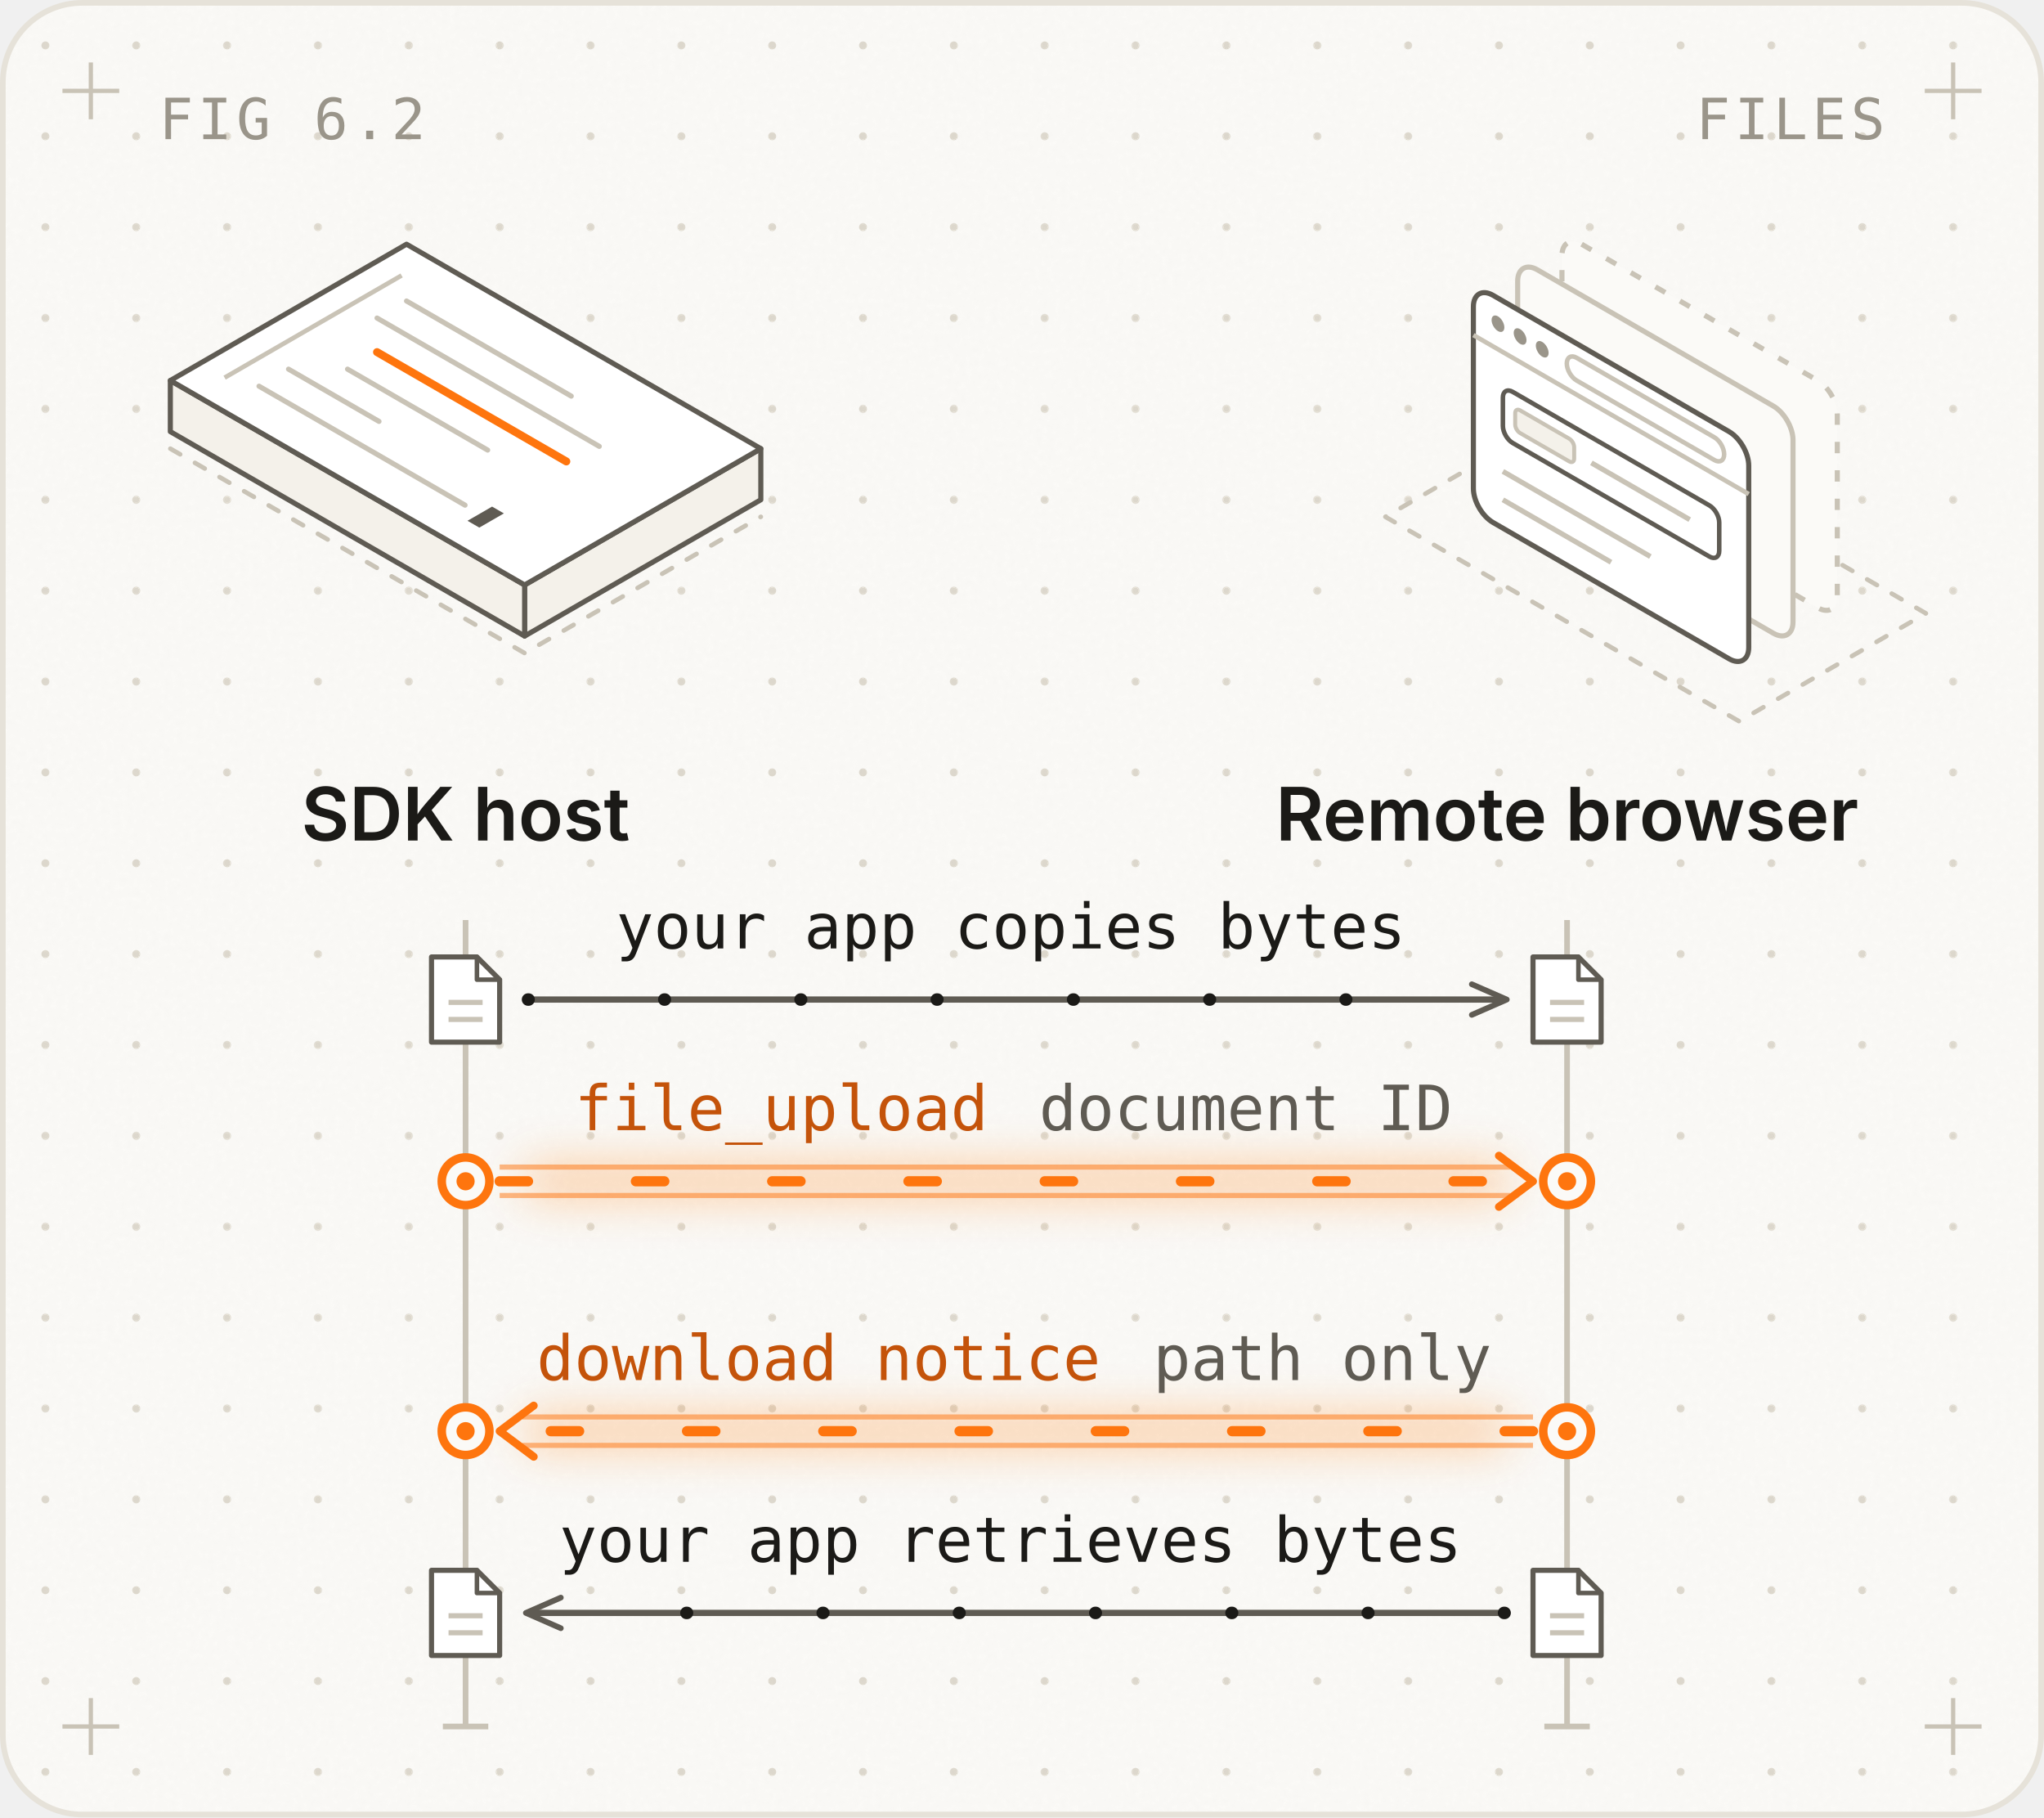
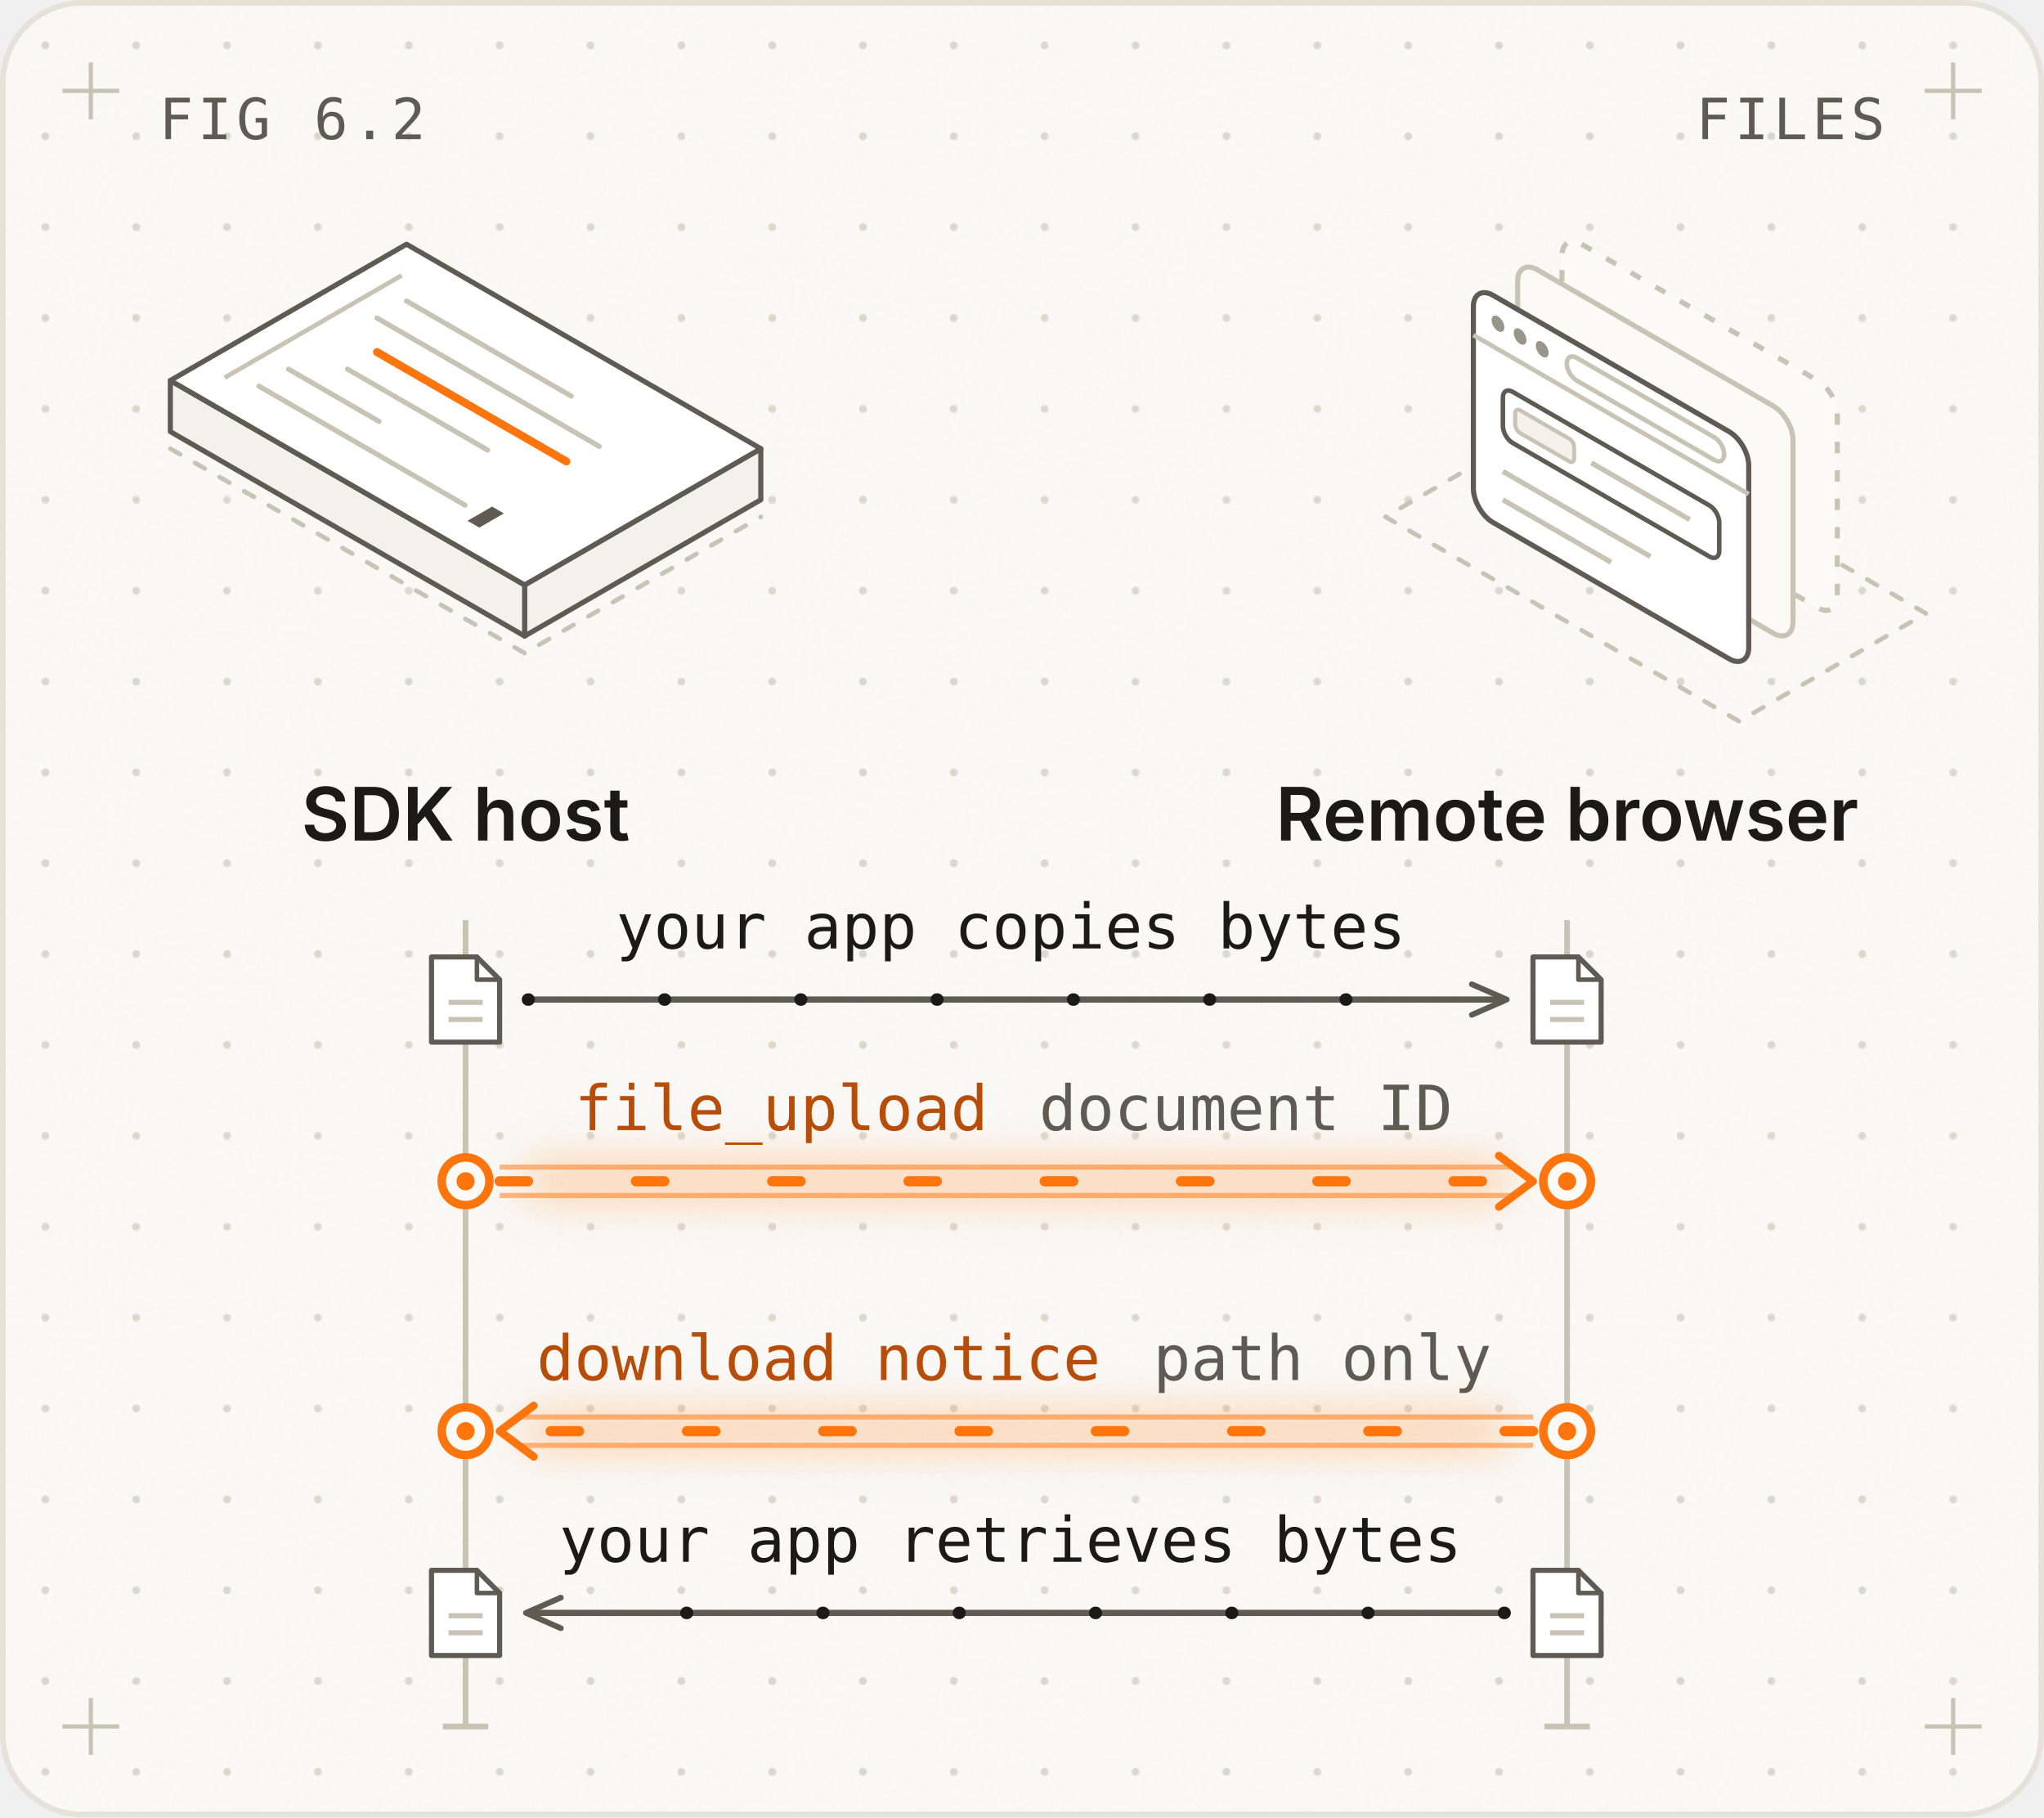
<svg xmlns="http://www.w3.org/2000/svg" viewBox="0 0 360 320" width="360" height="320" role="img" aria-labelledby="t d" fill="none">
  <style>.s{font-family:Geist, Inter, -apple-system, BlinkMacSystemFont, 'Segoe UI', Helvetica, Arial, sans-serif}.m{font-family:'Geist Mono', ui-monospace, SFMono-Regular, Menlo, monospace}text{font-kerning:normal}@keyframes fw{to{stroke-dashoffset:-24}}@keyframes blink{0%,49%{fill-opacity:1}50%,100%{fill-opacity:0}}@media (prefers-reduced-motion:no-preference){.fw{animation:fw 1.3s linear infinite}.blink{animation:blink 1.1s steps(1) infinite}}</style>
  <defs>
    <pattern id="dots" width="16" height="16" patternUnits="userSpaceOnUse">
      <circle cx="8" cy="8" r="0.7" fill="#DDD8CD" />
    </pattern>
    <filter id="grain" x="0" y="0" width="100%" height="100%">
      <feTurbulence type="fractalNoise" baseFrequency="0.9" numOctaves="2" seed="7" stitchTiles="stitch" />
      <feColorMatrix values="0 0 0 0 0.5  0 0 0 0 0.5  0 0 0 0 0.5  0 0 0 0.05 0" />
    </filter>
    <clipPath id="card">
      <rect x="0.5" y="0.5" width="359" height="319" rx="14" />
    </clipPath>
    <marker id="ah" viewBox="0 0 10 10" refX="8.5" refY="5" markerWidth="7" markerHeight="7" orient="auto-start-reverse">
      <path d="M1 1.5 L9 5 L1 8.5" stroke="#5F5B53" stroke-width="1.3" fill="none" stroke-linejoin="round" stroke-linecap="round" />
    </marker>
    <marker id="ao" viewBox="0 0 10 10" refX="8.5" refY="5" markerWidth="7" markerHeight="7" orient="auto-start-reverse">
      <path d="M1 1.5 L9 5 L1 8.5" stroke="#FE750E" stroke-width="1.3" fill="none" stroke-linejoin="round" stroke-linecap="round" />
    </marker>
    <filter id="glow" filterUnits="userSpaceOnUse" x="0" y="0" width="360" height="320">
      <feGaussianBlur stdDeviation="4" />
    </filter>
  </defs>
  <rect x="0.5" y="0.5" width="359" height="319" rx="14" fill="#FBFAF7" />
  <g clip-path="url(#card)">
    <rect width="360" height="320" fill="url(#dots)" />
    <rect width="360" height="320" filter="url(#grain)" />
  </g>
  <rect x="0.5" y="0.5" width="359" height="319" rx="14" fill="none" stroke="#E6E2D9" />
  <path d="M11 16h10M16 11v10" stroke="#C9C3B6" stroke-width="0.75" />
  <path d="M339 16h10M344 11v10" stroke="#C9C3B6" stroke-width="0.75" />
  <path d="M11 304h10M16 299v10" stroke="#C9C3B6" stroke-width="0.75" />
  <path d="M339 304h10M344 299v10" stroke="#C9C3B6" stroke-width="0.75" />
-   <text x="28.0" y="24.5" font-size="10" fill="#9A958A" letter-spacing="0.08em" class="m">FIG 6.2</text>
-   <text x="332.0" y="24.5" font-size="10" fill="#9A958A" text-anchor="end" letter-spacing="0.08em" class="m">FILES</text>
+   <text x="28.0" y="24.5" font-size="10" fill="#5F5B53" letter-spacing="0.08em" class="m">FIG 6.2</text>
+   <text x="332.0" y="24.5" font-size="10" fill="#5F5B53" text-anchor="end" letter-spacing="0.08em" class="m">FILES</text>
  <polyline points="30.0,79.0 92.4,115.0 134.0,91.0" stroke="#C9C3B6" stroke-width="0.8" stroke-dasharray="2 3" stroke-linejoin="round" stroke-linecap="round" />
  <polygon points="134.0,79.0 92.4,103.0 92.4,112.0 134.0,88.0" fill="#F4F1EA" stroke="#5F5B53" stroke-width="0.9" stroke-linejoin="round" stroke-linecap="round" />
  <polygon points="30.0,67.0 92.4,103.0 92.4,112.0 30.0,76.0" fill="#F4F1EA" stroke="#5F5B53" stroke-width="0.9" stroke-linejoin="round" stroke-linecap="round" />
  <polygon points="71.6,43.0 134.0,79.0 92.4,103.0 30.0,67.0" fill="#FFFFFF" stroke="#5F5B53" stroke-width="0.9" stroke-linejoin="round" stroke-linecap="round" />
  <g transform="matrix(0.866,0.5,-0.866,0.5,71.6,43.0)">
    <line x1="10" y1="10.0" x2="43.5" y2="10.0" stroke="#C9C3B6" stroke-width="0.9" stroke-linecap="round" vector-effect="non-scaling-stroke" />
    <line x1="10" y1="16.0" x2="55.2" y2="16.0" stroke="#C9C3B6" stroke-width="0.9" stroke-linecap="round" vector-effect="non-scaling-stroke" />
    <line x1="16" y1="22.0" x2="54.5" y2="22.0" stroke="#FE750E" stroke-width="1.4" stroke-linecap="round" vector-effect="non-scaling-stroke" />
    <line x1="16" y1="28.0" x2="44.5" y2="28.0" stroke="#C9C3B6" stroke-width="0.9" stroke-linecap="round" vector-effect="non-scaling-stroke" />
    <line x1="10" y1="34.0" x2="28.4" y2="34.0" stroke="#C9C3B6" stroke-width="0.9" stroke-linecap="round" vector-effect="non-scaling-stroke" />
    <line x1="10" y1="40.0" x2="51.9" y2="40.0" stroke="#C9C3B6" stroke-width="0.9" stroke-linecap="round" vector-effect="non-scaling-stroke" />
    <rect class="blink" x="54.9" y="37.5" width="2.4" height="5" fill="#5F5B53" />
    <line x1="5" y1="6" x2="5" y2="42" stroke="#C9C3B6" stroke-width="0.8" vector-effect="non-scaling-stroke" />
  </g>
  <polygon points="276.9,72.0 339.2,108.0 306.3,127.0 244.0,91.0" stroke="#C9C3B6" stroke-width="0.8" stroke-dasharray="2 3" stroke-linejoin="round" stroke-linecap="round" />
  <g transform="matrix(0.866,0.5,0,1,275.1,81.0)">
    <rect x="0" y="-40" width="56" height="40" rx="4" fill="#FBFAF7" stroke="#C9C3B6" stroke-width="0.9" stroke-dasharray="2 3" vector-effect="non-scaling-stroke" />
  </g>
  <g transform="matrix(0.866,0.5,0,1,267.3,85.5)">
    <rect x="0" y="-40" width="56" height="40" rx="4" fill="#FBFAF7" stroke="#C9C3B6" stroke-width="0.9" vector-effect="non-scaling-stroke" />
  </g>
  <g transform="matrix(0.866,0.5,0,1,259.5,90.0)">
    <rect x="0" y="-40" width="56" height="40" rx="4" fill="#FFFFFF" stroke="#5F5B53" stroke-width="0.9" vector-effect="non-scaling-stroke" />
    <line x1="0" y1="-31" x2="56" y2="-31" stroke="#C9C3B6" stroke-width="0.8" vector-effect="non-scaling-stroke" />
    <circle cx="5.0" cy="-35.5" r="1.3" fill="#9A958A" />
    <circle cx="9.5" cy="-35.5" r="1.3" fill="#9A958A" />
    <circle cx="14.0" cy="-35.5" r="1.3" fill="#9A958A" />
    <rect x="19" y="-37.5" width="32" height="4" rx="2" stroke="#C9C3B6" stroke-width="0.8" vector-effect="non-scaling-stroke" />
    <rect x="6" y="-25" width="44" height="9" rx="2" stroke="#5F5B53" stroke-width="0.8" vector-effect="non-scaling-stroke" />
    <rect x="8.5" y="-22.5" width="12" height="4" rx="1" fill="#F4F1EA" stroke="#C9C3B6" stroke-width="0.7" vector-effect="non-scaling-stroke" />
    <line x1="24" y1="-20.5" x2="44" y2="-20.5" stroke="#C9C3B6" stroke-width="0.9" vector-effect="non-scaling-stroke" />
    <line x1="6" y1="-10" x2="36" y2="-10" stroke="#C9C3B6" stroke-width="0.9" vector-effect="non-scaling-stroke" />
    <line x1="6" y1="-5" x2="28" y2="-5" stroke="#C9C3B6" stroke-width="0.9" vector-effect="non-scaling-stroke" />
  </g>
  <text x="82.0" y="148.0" font-size="13" fill="#1B1A17" font-weight="600" text-anchor="middle" class="s">SDK host</text>
  <text x="276.0" y="148.0" font-size="13" fill="#1B1A17" font-weight="600" text-anchor="middle" class="s">Remote browser</text>
  <line x1="82" y1="162" x2="82" y2="304" stroke="#C9C3B6" stroke-width="1" />
  <path d="M78 304h8" stroke="#C9C3B6" stroke-width="1" />
  <line x1="276" y1="162" x2="276" y2="304" stroke="#C9C3B6" stroke-width="1" />
  <path d="M272 304h8" stroke="#C9C3B6" stroke-width="1" />
  <path d="M76.0 168.5h8l4 4v11h-12z" fill="#FFFFFF" stroke="#5F5B53" stroke-width="0.9" stroke-linejoin="round" stroke-linecap="round" />
  <path d="M84.0 168.5v4h4" stroke="#5F5B53" stroke-width="0.8" stroke-linejoin="round" stroke-linecap="round" />
  <path d="M79.0 176.5h6M79.0 179.5h6" stroke="#C9C3B6" stroke-width="0.9" />
  <path d="M270.0 168.5h8l4 4v11h-12z" fill="#FFFFFF" stroke="#5F5B53" stroke-width="0.9" stroke-linejoin="round" stroke-linecap="round" />
  <path d="M278.0 168.5v4h4" stroke="#5F5B53" stroke-width="0.8" stroke-linejoin="round" stroke-linecap="round" />
  <path d="M273.0 176.5h6M273.0 179.5h6" stroke="#C9C3B6" stroke-width="0.9" />
  <line x1="93.0" y1="176" x2="265.0" y2="176" stroke="#5F5B53" stroke-width="1.1" marker-end="url(#ah)" />
  <line class="fw" x1="93.0" y1="176" x2="257.0" y2="176" stroke="#1B1A17" stroke-width="2.2" stroke-linecap="round" stroke-dasharray="0.1 23.9" />
  <text x="108.5" y="167.0" font-size="11" fill="#1B1A17" class="m">your app copies bytes</text>
  <rect x="92.0" y="205" width="174.0" height="6" rx="3" fill="#FE750E" fill-opacity="0.35" filter="url(#glow)" />
  <line x1="88.0" y1="205.5" x2="266.0" y2="205.5" stroke="#FE750E" stroke-width="0.9" stroke-opacity=".5" />
  <line x1="88.0" y1="210.5" x2="266.0" y2="210.5" stroke="#FE750E" stroke-width="0.9" stroke-opacity=".5" />
  <path d="M264.0 203.5L270.0 208L264.0 212.5" stroke="#FE750E" stroke-width="1.4" stroke-linejoin="round" stroke-linecap="round" />
  <line class="fw" x1="88.0" y1="208" x2="262.0" y2="208" stroke="#FE750E" stroke-width="1.8" stroke-linecap="round" stroke-dasharray="5 19" />
  <circle cx="82.0" cy="208.0" r="4.2" fill="#FBFAF7" stroke="#FE750E" stroke-width="1.5" />
  <circle cx="82.0" cy="208.0" r="1.6" fill="#FE750E" />
  <circle cx="276.0" cy="208.0" r="4.2" fill="#FBFAF7" stroke="#FE750E" stroke-width="1.5" />
  <circle cx="276.0" cy="208.0" r="1.6" fill="#FE750E" />
-   <text x="101.2" y="199.0" font-size="11" fill="#C4530A" class="m">file_upload</text>
+   <text x="101.2" y="199.0" font-size="11" fill="#B84D09" class="m">file_upload</text>
  <text x="183.0" y="199.0" font-size="11" fill="#5F5B53" class="m">document ID</text>
  <rect x="92.0" y="249" width="174.0" height="6" rx="3" fill="#FE750E" fill-opacity="0.35" filter="url(#glow)" />
  <line x1="270.0" y1="249.5" x2="92.0" y2="249.5" stroke="#FE750E" stroke-width="0.9" stroke-opacity=".5" />
  <line x1="270.0" y1="254.5" x2="92.0" y2="254.5" stroke="#FE750E" stroke-width="0.9" stroke-opacity=".5" />
  <path d="M94.0 247.5L88.0 252L94.0 256.5" stroke="#FE750E" stroke-width="1.4" stroke-linejoin="round" stroke-linecap="round" />
  <line class="fw" x1="270.0" y1="252" x2="96.0" y2="252" stroke="#FE750E" stroke-width="1.8" stroke-linecap="round" stroke-dasharray="5 19" />
  <circle cx="276.0" cy="252.0" r="4.2" fill="#FBFAF7" stroke="#FE750E" stroke-width="1.5" />
  <circle cx="276.0" cy="252.0" r="1.6" fill="#FE750E" />
  <circle cx="82.0" cy="252.0" r="4.2" fill="#FBFAF7" stroke="#FE750E" stroke-width="1.5" />
  <circle cx="82.0" cy="252.0" r="1.6" fill="#FE750E" />
-   <text x="94.5" y="243.0" font-size="11" fill="#C4530A" class="m">download notice</text>
+   <text x="94.5" y="243.0" font-size="11" fill="#B84D09" class="m">download notice</text>
  <text x="203.1" y="243.0" font-size="11" fill="#5F5B53" class="m">path only</text>
  <path d="M270.0 276.5h8l4 4v11h-12z" fill="#FFFFFF" stroke="#5F5B53" stroke-width="0.9" stroke-linejoin="round" stroke-linecap="round" />
  <path d="M278.0 276.5v4h4" stroke="#5F5B53" stroke-width="0.8" stroke-linejoin="round" stroke-linecap="round" />
  <path d="M273.0 284.5h6M273.0 287.5h6" stroke="#C9C3B6" stroke-width="0.9" />
  <path d="M76.0 276.5h8l4 4v11h-12z" fill="#FFFFFF" stroke="#5F5B53" stroke-width="0.9" stroke-linejoin="round" stroke-linecap="round" />
  <path d="M84.0 276.5v4h4" stroke="#5F5B53" stroke-width="0.8" stroke-linejoin="round" stroke-linecap="round" />
  <path d="M79.0 284.5h6M79.0 287.5h6" stroke="#C9C3B6" stroke-width="0.9" />
  <line x1="265.0" y1="284" x2="93.0" y2="284" stroke="#5F5B53" stroke-width="1.1" marker-end="url(#ah)" />
  <line class="fw" x1="265.0" y1="284" x2="101.0" y2="284" stroke="#1B1A17" stroke-width="2.2" stroke-linecap="round" stroke-dasharray="0.1 23.9" />
  <text x="98.5" y="275.0" font-size="11" fill="#1B1A17" class="m">your app retrieves bytes</text>
</svg>
